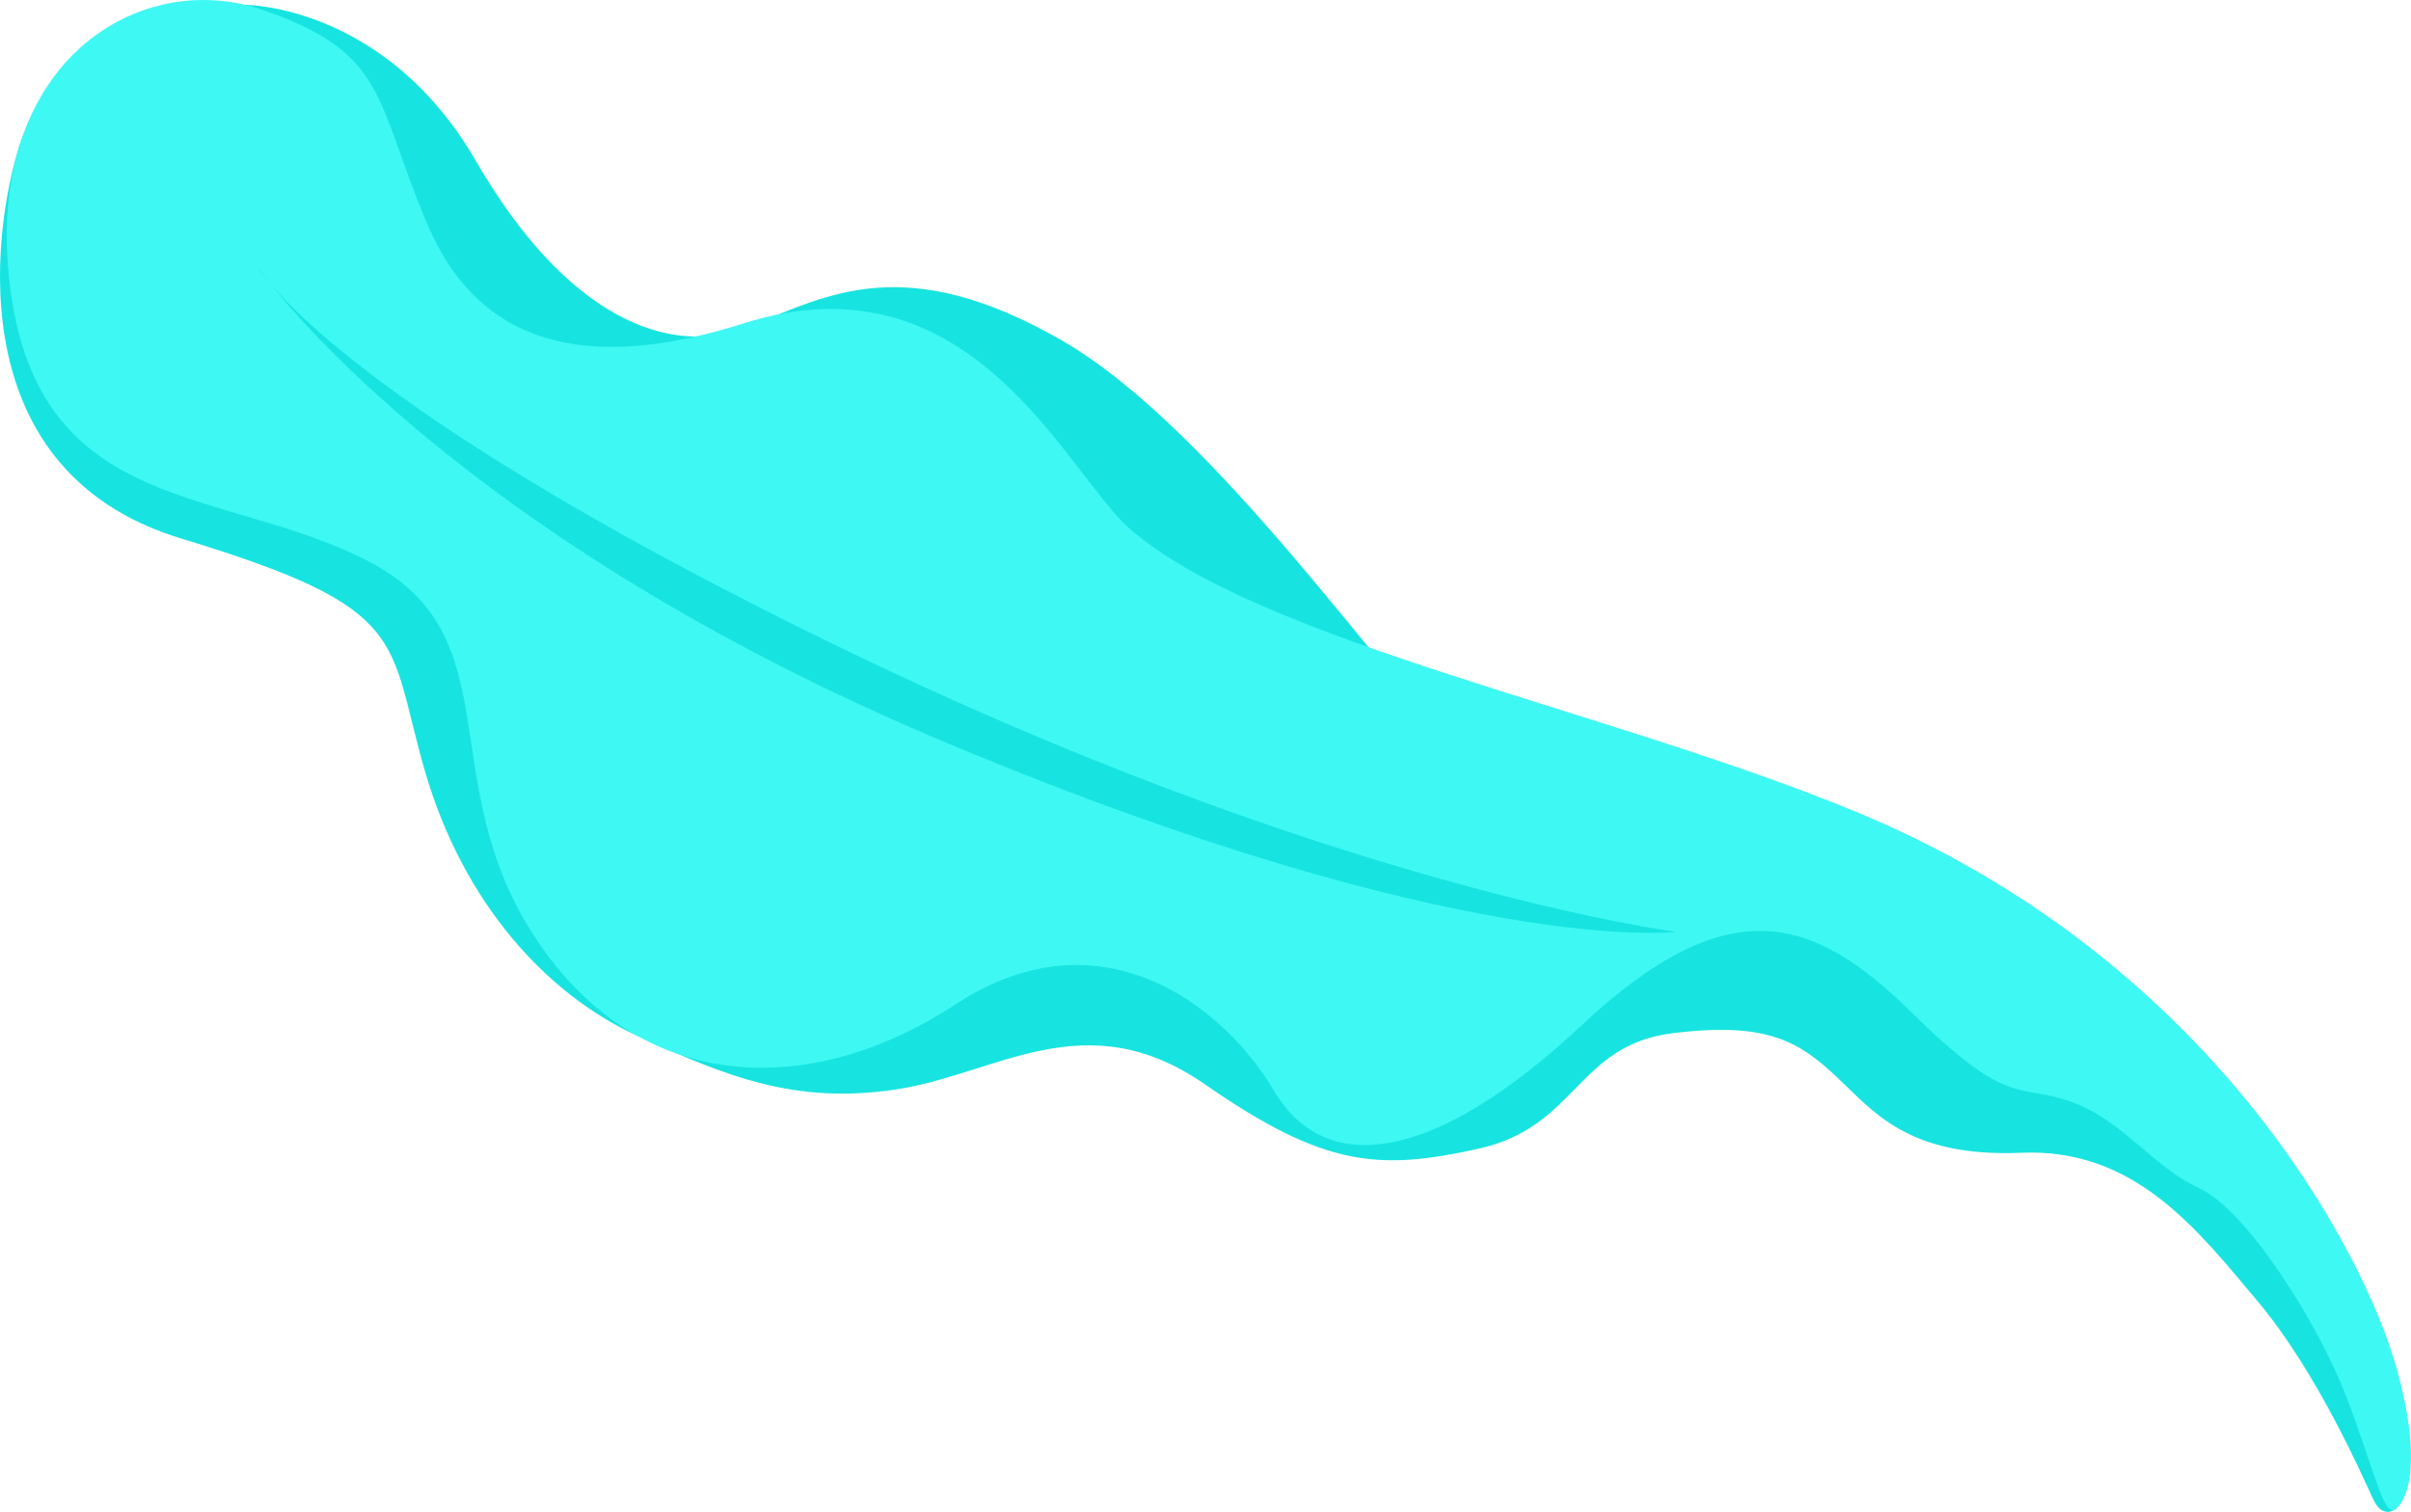
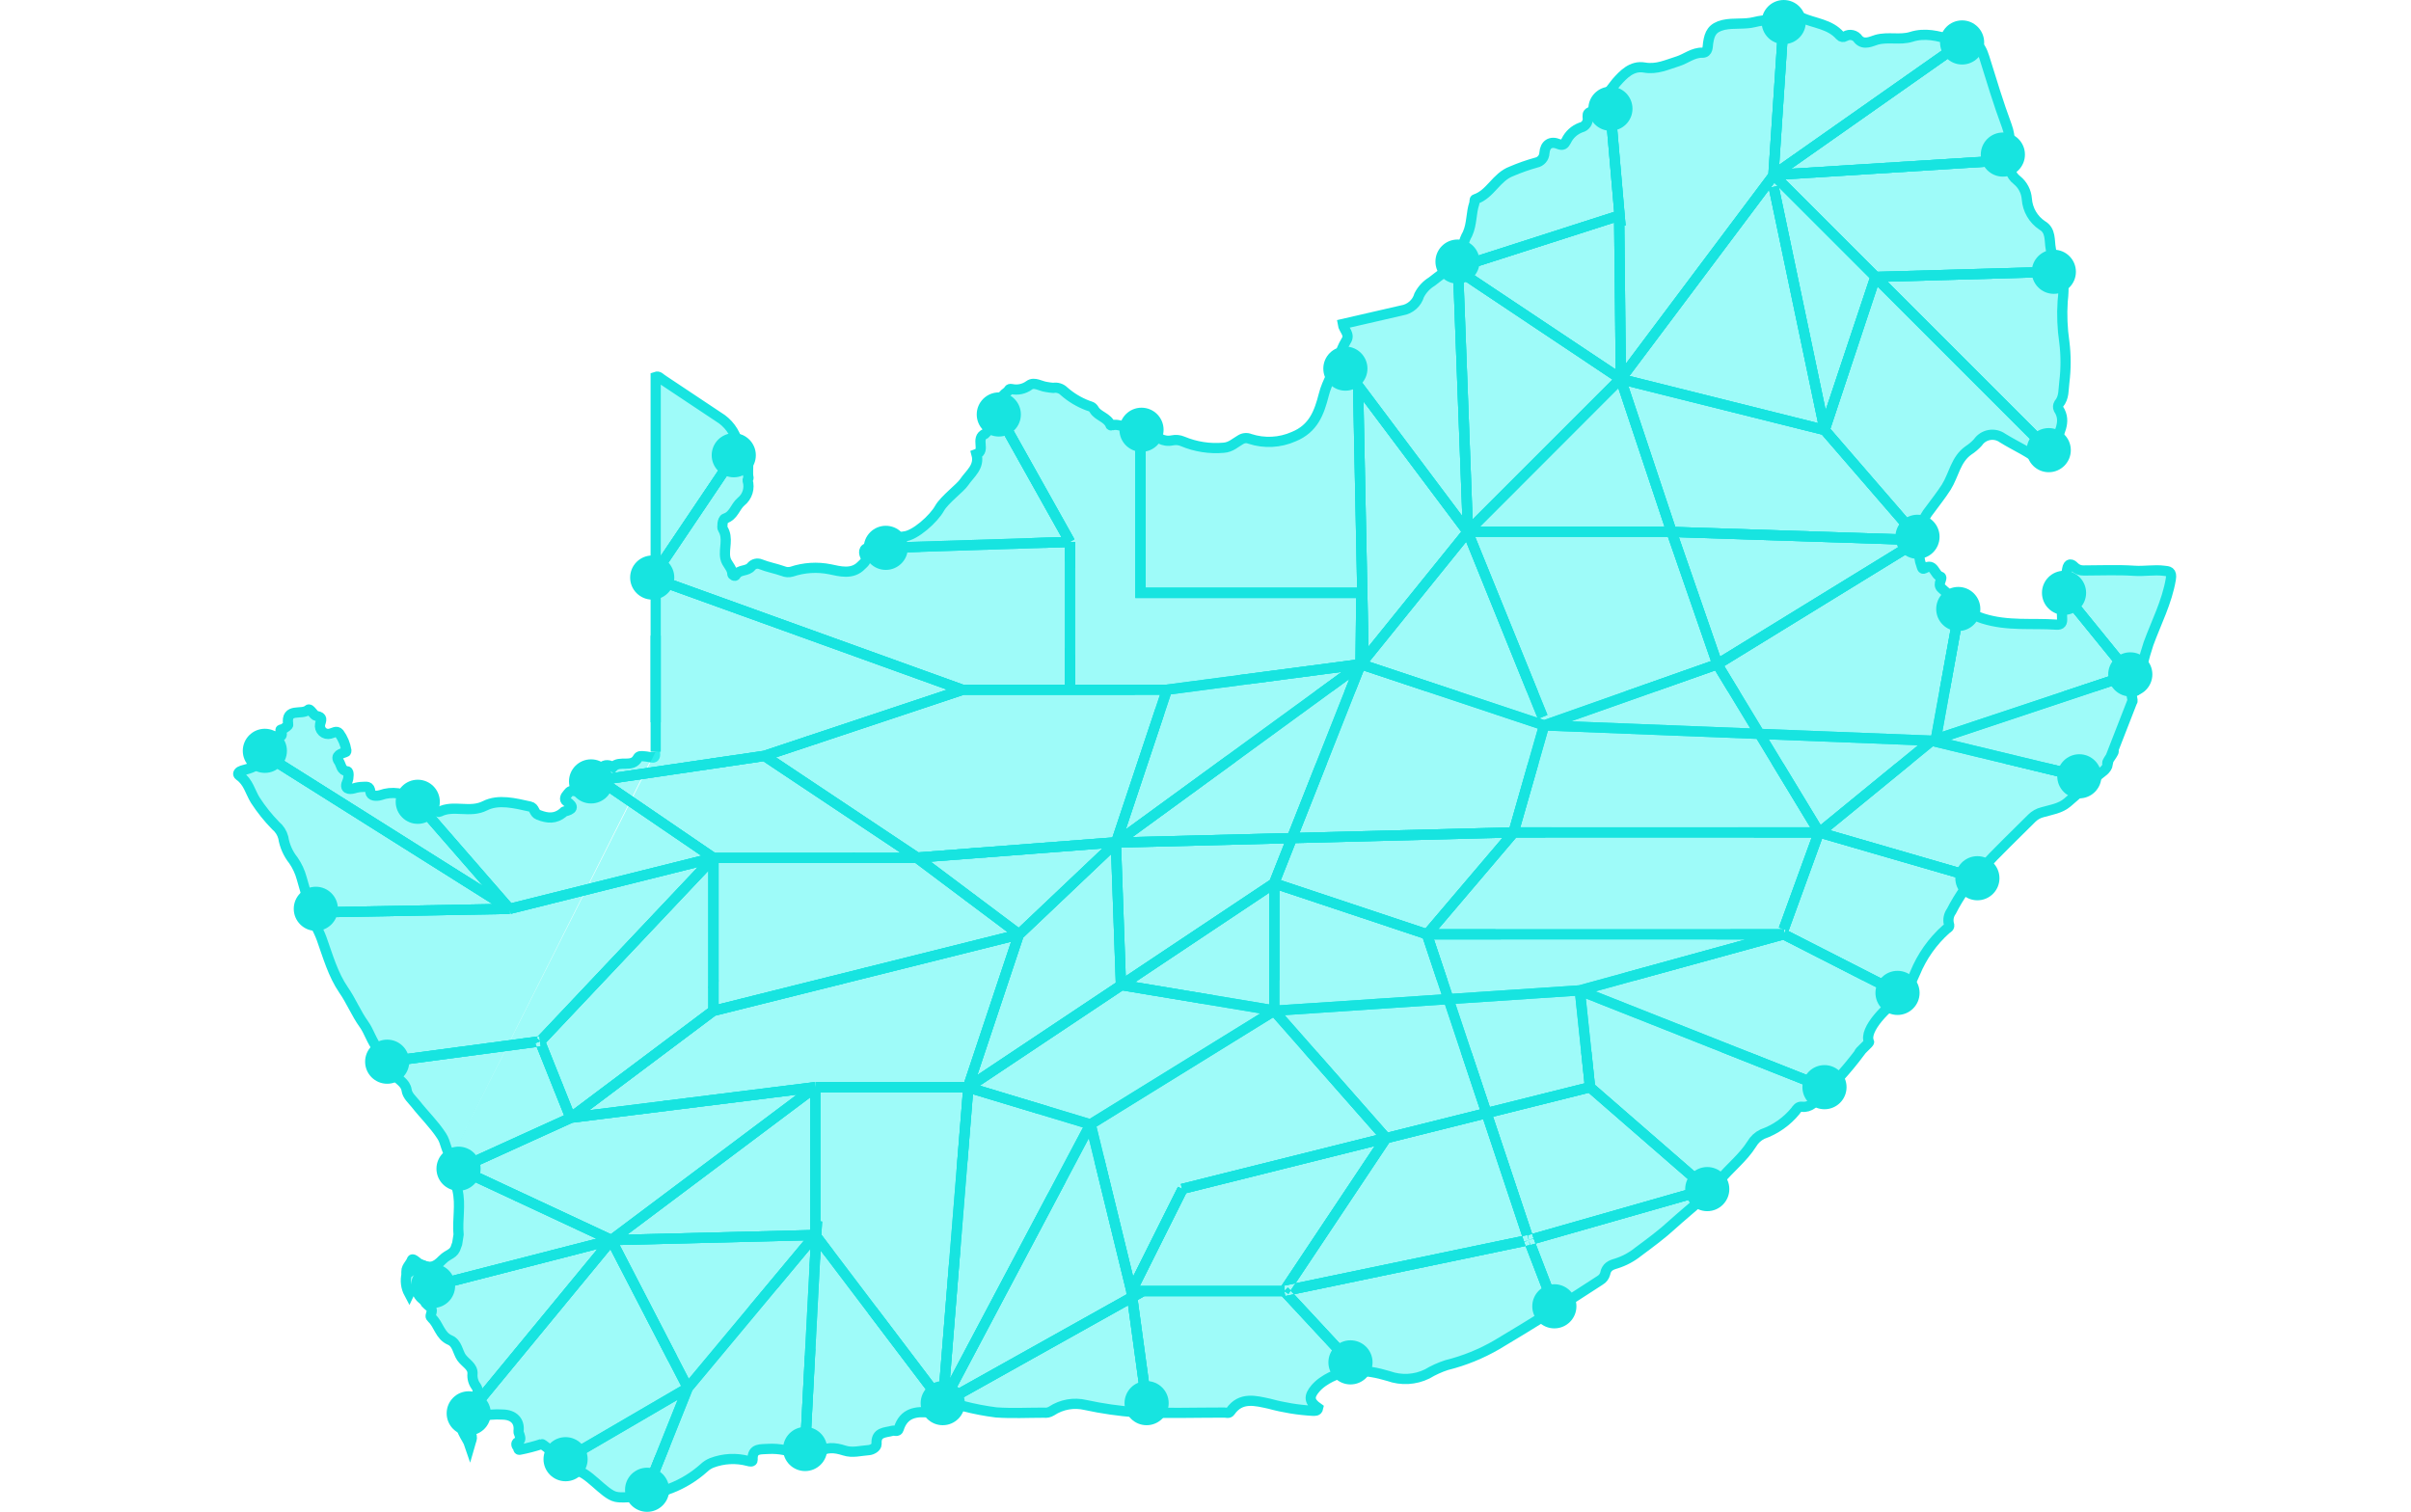
- <svg xmlns="http://www.w3.org/2000/svg" height="291" width="464">
-   <path d="m461.207 290.339s-2.549 2.316-4.456-1.722-10.73-24.447-22.287-38.184c-11.559-13.737-23.579-29.481-45.462-28.555-21.884.926-28.51-8.026-35.6-14.663-7.088-6.638-13.253-10.65-31.591-8.335-18.34 2.315-18.34 18.059-37.295 22.226-18.955 4.168-29.434 3.705-52.55-12.348-23.117-16.053-40.069-2.007-59.486.926-19.418 2.933-32.664-2.46-49.912-10.36-17.248-7.899-33.376-25.362-40.786-50.901-7.41-25.54-2.179-31.215-46.857-44.75-44.678-13.533-35.578-63.243-30.757-76.914 4.822-13.674 43.037-25.823 43.037-25.823s26.95-.075 44.385 30.048c17.435 30.124 37.268 37.982 52.524 31.87s30.076-14.625 60.152 2.62c30.076 17.244 64.728 69.197 76.061 78.146 11.333 8.95 180.214 67.292 180.88 146.719z" fill="#17e4e0" />
-   <path d="m39.04 0a34.908 34.908 0 0 1 11.57 1.927c24.041 8.335 21.391 16.979 31.562 41.058 10.172 24.079 31.462 28.606 60.921 19.266 43.856-13.904 61.79 28.318 74.25 39.458 24.923 21.816 92.457 34.914 139.918 54.571 68.516 28.377 97.854 84.891 104.018 107.273 6.164 22.38-.073 26.786-.073 26.786-2.388 2.16-3.934-6.412-9.482-21.076-5.547-14.663-19.417-36.426-28.51-40.593-9.092-4.168-14.641-13.121-24.812-16.671s-11.712 1.39-30.513-17.132c-18.801-18.523-35.137-24.079-63.493 2.47-28.356 26.548-49.314 29.326-59.176 12.656-9.863-16.67-33.597-34.884-61.336-16.67-27.74 18.213-60.72 17.596-80.753-12.657-20.035-30.253-4.315-58.036-32.055-72.545-27.74-14.51-63.183-8.643-69.04-52.17-4.94-36.728 15.922-55.871 37.004-55.951zm10.462 51.32s.765 1.273 2.808 3.635c9.863 12.198 47.727 53.73 130.65 88.358 98.32 41.057 139.599 36.05 139.599 36.05s-66.245-8.576-162.408-55.499c-75.329-36.756-100.453-60.371-107.84-68.91-1.832-2.264-2.809-3.635-2.809-3.635z" fill="#3ef8f4" />
+ <svg xmlns="http://www.w3.org/2000/svg" id="Layer_1" data-name="Layer 1" viewBox="0 0 405.59 296.67" height="291" width="464">
+   <defs>
+     <clipPath id="clip-path" transform="translate(-30.71 2.6)">
+       <path id="SVGID" d="M347.89,180.08l-1.88-.69,7.28-20,1.87.69ZM103.08,202.73l-.27-2-30,4,.27,2Zm-45-25.28,0-2,38.91-.71,0,2Zm38.36-.87-46.36-29.2,1.07-1.69,46.36,29.2Zm7.26,25.84-1.45-1.37,34-36,1.45,1.37Zm-6.48-25.71-.49-1.94,40-10,.49,1.94Zm-1-.32L77.63,155.05l1.51-1.31L97.7,175.08Zm40.19-9.83L113.45,150.9l1.12-1.65,22.94,15.66Zm-49,61.09-.83-1.82,22-10,.83,1.82ZM82.2,250.71l-.5-1.94,35-9,.5,1.94Zm34.32-9.07-30-14,.85-1.81,30,14Zm-26.8,33.73-1.55-1.27,28-34,1.55,1.27Zm18.73,9.23-1-1.73,24-14,1,1.73Zm16.42,5.51-1.85-.74,8-20,1.85.74Zm31.07-8.32-2-.11L156.28,237l2,.1Zm2-42.05h-2v-29h2Zm-40.4,1.8-1.2-1.6,40-30,1.2,1.6Zm-8.48-23.81-.25-2,48-6,.25,2Zm.48-.19-1.2-1.6,28-21,1.2,1.6Zm7.42,24.2,0-2,40-1,.05,2Zm15.74,28.64-1.53-1.28,25-30,1.53,1.28Zm-1.65-.18-15-29,1.77-.92,15,29Zm50.09,3.14-25-33,1.59-1.21,25,33Zm1.28.27-1-1.75,39.33-22,1,1.75Zm38.53-.74-3-22,2-.27,3,22Zm40.25-7.45-13-14,1.47-1.36,13,14ZM249,251.74H219v-2h30Zm-29.11-.56-1.79-.89,10-20,1.79.89ZM218,251l-8-32.75,1.95-.47,8,32.75Zm-7.31-32-24-7.25.58-1.91,24,7.25Zm-27.72,53.88-2-.16,5-62,2,.16Zm-45-77.08h-2v-30h2ZM108,217.11l-6-15,1.85-.74,6,15Zm5.07-65.38-.29-2,34-5,.29,2Zm72.52-18-61-22,.68-1.88,61,22ZM125.78,111.3l-1.66-1.12,17-25.25,1.66,1.12Zm45-5.4-.06-2,36.16-1.16.07,2Zm35.26-1.68-14-25,1.75-1,14,25Zm15.71,9.52h-2V81.82h2Zm-2,1v-2l45.33,0v2Zm45.17,13-2,0,.16-14,2,0Zm-39,6H186v-2h40Zm-18-.42h-2V103.74h2Zm8,57.45-1-28,2-.07,1,28Zm-19.6-9.23-20-15,1.2-1.6,20,15Zm-9.4,30.2H157v-2h30Zm-49.76-15-.49-1.94,60-15,.49,1.94Zm39.76-30H137v-2h40Zm-29.69-20.06-.63-1.89,39-13,.63,1.89Zm29.76,20-.15-2,39-3,.15,2Zm10.87,44.32-1.89-.63,10-30,1.89.63Zm58.89-14.33-30-5,.33-2,30,5Zm-17.59,35-.49-1.94,40-10,.49,1.94ZM301,254.1l-5-13,1.87-.72,5,13Zm30.28-22.61-23-20L309.6,210l23,20Zm-81.51,19.8-1.67-1.11,20-30,1.67,1.11ZM296,241.05l-20-60,1.89-.63,20,60Zm-26.81-19.34-.49-1.94,40-10,.49,1.94Zm85.39-10-48-19,.73-1.86,48,19Zm11.66-20-19.75-10.08.91-1.78,19.75,10.08Zm18.43-21-31-9,.55-1.92,31,9Zm20-20-29-7,.47-2,29,7Zm-28.45-7-.63-1.89,39-13,.63,1.89Zm37.91-13.31-13-16,1.55-1.26,13,16Zm-79.7-1.78-1.05-1.71,39.69-24.39,1.05,1.71Zm39.13-24.25-48.69-1.6.07-2,48.69,1.6Zm24.64-17.9-34-34L365.65,51l34,34ZM365,52.74l-.05-2,35-1,.05,2Zm-20-20-.13-2,46.31-2.92.13,2Zm.51-.18-1.15-1.63,37-26,1.15,1.63Zm.42-.75-2-.13,2-30,2,.13Zm-32,10-2-23,2-.17,2,23Zm.44,30.75L281.92,50.89,283,49.23,315.5,70.9Zm-30.24,29.77-24-32,1.6-1.2,24,32ZM248,195.74h-2v-25h2Zm28.68-14.06-30-10,.63-1.89,30,10Zm1.08-.3-1.53-1.29,17-20,1.53,1.29Zm-61.17-17.84-1.18-1.61,48-35,1.18,1.61Zm9.54-29.81-.26-2,38-5,.26,2Zm-49.69,32.84-30-20,1.11-1.67,30,20Zm35.08,52.27-1.05-1.7,36-22.25,1.05,1.7Zm-24-7.27-1.11-1.67,30-20,1.11,1.67Zm30-20-1.11-1.67,30-20,1.11,1.67Zm-19.87-10.11L196.26,180l19-18,1.37,1.45Zm102-40.78-36-12,.63-1.89,36,12Zm.65,0-.67-1.89,34-12,.67,1.89Zm75.63,3.06-76-3,.08-2,76,3Zm-22,18H294v-2h60Zm-7,20H277v-2h70Zm-131-18-.05-2,78-2,.05,2Zm31,33-.13-2,60-4,.13,2ZM182.83,273.2l-1.77-.93,29-54.75,1.77.93ZM294.91,161l-1.93-.55,6-21,1.93.55Zm30-58.27H285v-2h40Zm29.75-20-40-10,.49-1.94,40,10ZM314,71.75l-.34-32,2,0,.34,32Zm1.8.59-1.6-1.2,30-40,1.6,1.2Zm48.49-19.9-20-20L345.65,31l20,20Zm-8.35,29.61L354,81.42l10-30,1.89.63ZM354,81.94,344,34.27l1.95-.41,10,47.67Zm-30,20.11-10-30,1.89-.63,10,30Zm-38.35.39L284.24,101l30-30,1.41,1.41ZM372.88,104,354.19,82.39l1.51-1.31,18.69,21.61Zm-90.1-53-.61-1.9,32.14-10.33.61,1.91ZM284,101.77l-2-53,2-.07,2,53ZM263.57,128.4l-1.12-54.93,2,0,1.12,54.94Zm69.43-.34-9-26,1.89-.65,9,26ZM375.86,142l4.38-24.16,1.95.4-4.37,24.17Zm-22.77,19.28-20-33,1.71-1,20,33Zm-88.37-32.9-1.55-1.25,21-26,1.55,1.25Zm34,10.09L284,102.11l1.85-.75,14.75,36.33ZM247.88,171.1l-1.86-.73,17-43,1.86.73Zm-31-8-1.89-.63,10-30,1.89.63Zm137.69-1.54L353.31,160l22-18,1.27,1.55ZM307.21,192.7l-.53-1.93,40-11,.53,1.93Zm.74,18.14-2-19,2-.21,2,19ZM268.2,221.4l-22-25,1.5-1.32,22,25Zm28.95,20.32-.41-2-48,10,.41,2Zm35.07-10-.55-1.93-35,10,.55,1.93Z" style="fill:#17e4e0" />
+     </clipPath>
+   </defs>
+   <path d="M85.65,224.39c-1.22-1.07-1.12-2.75-2-4.07-1.5-2.32-3.47-4.19-5.14-6.33-.68-.85-1.59-1.58-1.75-2.69-.22-1.46-1.62-2-2.35-3-1.19-1.63-2-3.5-3.26-5.05s-1.73-3.42-2.76-4.86c-1.55-2.15-2.5-4.59-4-6.74-2.09-3.06-3.07-6.63-4.3-10.06-.63-1.75-1.68-3.31-2.09-5.17-.5-2.25-1.2-4.45-1.82-6.68a11.49,11.49,0,0,0-1.62-3.5,9.64,9.64,0,0,1-2-4.51,4.52,4.52,0,0,0-1.49-2.32,32.44,32.44,0,0,1-4-5c-1-1.61-1.36-3.59-3.11-4.8-.58-.39,0-.87.46-1,1.27-.38,2.61-.58,3.49-1.76a.53.53,0,0,1,.83,0c.66.71,1.19.41,1.76-.33,1.18-1.53,1.29-3.07.13-4.47.36-.55,2.32.59,1.4-1.35-.1-.21.35-.13.5-.24.38-.27,1.07-.66,1-.9-.56-3.42,2.71-1.75,3.89-2.87.45-.42,1,1.09,1.7,1.21,1.23.21.9.81.67,1.59a1.6,1.6,0,0,0,2,1.87c.57-.11,1.24-.67,1.74-.08a7.88,7.88,0,0,1,1.41,3.37c0,.1,0,.29-.11.31-.9.33-2.23.63-1.34,1.87.43.6.39,1.81,1.66,1.93.3,0,.3,1.29,0,1.95-.73,1.57.31,1.64,1.29,1.38a6.16,6.16,0,0,1,1.69-.28c.71,0,1.42-.28,1.52,1,.07.78,1.14.87,2,.61a7.15,7.15,0,0,1,6.62.94,15.51,15.51,0,0,0,4.25,2.12c.21.09.49.31.62.24,2.83-1.48,6,.31,9-1.21,2.66-1.34,5.87-.5,8.82.15,1,.21.71,1.27,1.68,1.64,1.81.71,3.29.8,4.8-.42.09-.07.16-.22.25-.24,1.6-.36,2.11-.89.44-2-.51-.34-.2-1,.11-1.32s.48-.84,1.22-.72c2.35.36,3.29-.54,4.42-2.55.59-1,1.06-3.39,3.39-2.15,1.31-1.42,3.75.28,4.85-1.77.24-.45.7-.36,1.1-.34,1.74.08,2.47.93,2.26-.91" transform="translate(-30.71 2.6)" style="fill:#3ef8f4;fill-opacity:0.5;stroke:#17e4e0;stroke-miterlimit:10;stroke-width:2px" />
+   <path d="M125.63,144.9c0-9,0-40.7,0-49.67q0-11.94,0-23.88c.59-.21.88.25,1.25.49q5.89,3.9,11.76,7.83A8.24,8.24,0,0,1,141.86,85c0,.16,0,.43.11.47,2.71,1.23,1.45,3.76,1.88,5.73,0,.14-.22.33-.19.46a3.86,3.86,0,0,1-1.29,4.19c-1.17,1-1.42,2.74-3.13,3.29-.55.18-.6,1.8-.46,2,1.19,1.85.17,3.84.51,5.73.22,1.23,1.37,1.92,1.38,3.17,0,.2.52.53.68.22.66-1.21,2.26-.66,3.06-1.72a1.59,1.59,0,0,1,1.82-.42c1.41.57,2.93.83,4.37,1.34a2.57,2.57,0,0,0,1.7.12,14.61,14.61,0,0,1,7.56-.47c1.81.37,4.34,1.14,6.15-.78.49-.52,1.15-.82.69-1.87-.37-.84-.23-1.82,1.38-1.44,2,.46,3.72-.47,5.22-1.65.78-.61.54-.67.94-.69,2.25-.09,6-3.56,7.08-5.53,1-1.75,4.09-4,4.84-5.14,1.12-1.66,3.1-3,2.41-5.5,1.9-.68-.32-3.14,1.72-4a2.5,2.5,0,0,0,.58-3c-.19-.31.1-.41.21-.56,1.17-1.62,1.93-3.57,3.65-4.77.21-.14.11-.55.72-.44a4.28,4.28,0,0,0,3.47-.74c1-.73,2.22.19,3.34.33a12.52,12.52,0,0,0,1.37.18,2.4,2.4,0,0,1,2.12.67,15.13,15.13,0,0,0,4.69,2.81c.51.19.86.17,1.24.83.73,1.24,2.59,1.48,3.2,3,0,0,.12.1.15.08,1.59-.57,3.08.91,4.67.23,1.28-.55,2.16,0,3.08.91,1.11,1.14,2.36,2.15,4.21,1.77a3.39,3.39,0,0,1,2.06.21,16.93,16.93,0,0,0,8,1.24c1.43-.09,2.31-1,3.34-1.58a2,2,0,0,1,1.84-.16,12,12,0,0,0,8.58-.44c3.89-1.59,5-4.72,5.9-8.21.64-2.59,2.17-4.78,3-7.28a12.42,12.42,0,0,1,1.38-3.31c.88-1.26-.5-2.2-.66-3.3,3.91-.9,7.76-1.77,11.6-2.67a4.22,4.22,0,0,0,3.41-3,6.75,6.75,0,0,1,2.48-2.66c1.41-1.08,2.82-2.31,4.58-2.69a1.84,1.84,0,0,0,1.54-2.3,6.78,6.78,0,0,1,.87-4.35c.9-2,.68-4.09,1.33-6,.09-.27,0-.77.19-.81,3-1,4.09-4.36,7.12-5.49a39,39,0,0,1,4.83-1.7A2,2,0,0,0,300,27.43c.13-1.71,1.24-2.41,2.79-1.76.81.34,1.12.07,1.49-.63a5.14,5.14,0,0,1,2.87-2.62,1.74,1.74,0,0,0,1.34-2c0-.36-.12-.75.42-1,1.12-.53,2.41-1,2.07-2.71,0-.11.15-.33.27-.37,1.42-.5,2-1.79,2.88-2.8,1.32-1.48,3-3.32,5.47-2.89s4.4-.55,6.55-1.21c1.64-.51,3-1.75,4.87-1.7,1.11,0,1-1.24,1.1-1.91.29-1.88.8-3,3-3.54,2.05-.45,4.11-.06,6.06-.55,2.15-.56,4.43-.37,6.54-1.29a3.88,3.88,0,0,1,2.68.39C353,2,356,2.1,358,4.39a.76.76,0,0,0,1,.14,1.91,1.91,0,0,1,2.61.61c1.11,1.21,2.6.33,3.57.06,2.28-.63,4.59.12,6.8-.57,2.67-.85,5.25-.2,7.81.59a2,2,0,0,0,1.37.07c1.29-.8,2.28.32,3.26.61s1.53,1.6,1.9,2.78c1.4,4.48,2.75,9,4.39,13.4.85,2.27.62,4.5.55,6.74-.05,1.62.15,2.9,1.47,3.94a5.25,5.25,0,0,1,1.92,3.68,6.82,6.82,0,0,0,3,5.18c1.78,1,1.39,3,1.7,4.59a5.87,5.87,0,0,0,.91,2.53c1.77,2.38,1.73,5,1.42,7.8a38,38,0,0,0,.33,8,31.64,31.64,0,0,1,0,7.84c-.2,1.48,0,3-1.08,4.28a1.09,1.09,0,0,0-.05,1c1.73,2.62-.21,4.85-.72,7.23a2.24,2.24,0,0,0,0,1.63c.26.5,1.12,1.05.36,1.63a2,2,0,0,1-2.69.2c-2.35-2.17-5.31-3.35-7.95-5a3.43,3.43,0,0,0-4.83.86,9.32,9.32,0,0,1-1.85,1.57c-2.51,1.76-2.86,4.82-4.35,7.2-1,1.57-2.15,3-3.23,4.48a8.76,8.76,0,0,0-2,5.86c.09,1.63-.34,3.28.29,4.88.15.36.15,1,.65.74,1.92-1.2,1.94,1.25,3.11,1.59.71.21-.72,1.46.26,2.31,2.54,2.19,4.49,4.78,8.12,5.93,4.84,1.53,9.6.87,14.39,1.2,1,.07,1.18-.39,1.13-1.24-.22-3.28.48-6.47,1-9.67.21-1.24.88-1,1.39-.45a2.45,2.45,0,0,0,1.85.73c3.3,0,6.62-.16,9.91.06,2,.14,3.91-.25,5.85,0,.87.1,1.6.07,1.33,1.66-.76,4.49-2.84,8.45-4.37,12.63A52.58,52.58,0,0,0,416.5,132c-.18,1-.51,1.13-1.3,1.07-.3,0,.42,2,.12,2l-3.75,9.62c.71,0-1.75,2.57-1,2.57-.22,1.25-1.33,1.69-2.07,2.39-1.91,1.79-3.9,3.5-5.88,5.21-1.4,1.2-3.23,1.43-4.91,1.92a4.48,4.48,0,0,0-2.07,1.16c-3.3,3.31-6.71,6.53-9.89,10a33.93,33.93,0,0,0-5.9,8.27,3,3,0,0,0-.5,2.46c.29.69-.28.85-.55,1.08a23.42,23.42,0,0,0-6.07,8.59c-.46,1-1.85,4.42-2.91,5-2.33,1.19-7.32,6.18-6.12,8.51.1.2-2.22,2.12-1.88,2.14a68.71,68.71,0,0,1-7.79,8.69c-1,.92-1.89,2.1-3.51,1.89-.65-.09-1,.44-1.26.82a14.7,14.7,0,0,1-6.48,4.55,4.85,4.85,0,0,0-2.09,1.93c-1.73,2.75-4.34,4.72-6.38,7.22-2.6,3.2-6,5.7-9.08,8.49-2.16,2-4.48,3.7-6.81,5.43a13.17,13.17,0,0,1-4.35,2.33c-1.05.29-1.91.68-2.15,2a2.16,2.16,0,0,1-1,1.29q-10,6.54-20.25,12.64a37.79,37.79,0,0,1-9.87,4A18.6,18.6,0,0,0,277,267a9.74,9.74,0,0,1-7.57.42c-4.5-1.35-8.8-1.71-12.9,1.12a8,8,0,0,0-1.43,1.27c-1.41,1.64-1.26,2.64.51,3.88-.13.63-.62.54-1.07.54a40.78,40.78,0,0,1-8.48-1.38c-2.68-.57-5.64-1.47-7.71,1.56-.26.38-.77.17-1.15.17-5.78,0-11.57.18-17.34-.06A71.3,71.3,0,0,1,210,273.1a8.54,8.54,0,0,0-6.71,1.18,2.26,2.26,0,0,1-1.49.32c-3.12,0-6.26.17-9.37-.05a50.84,50.84,0,0,1-6.4-1.23,2.75,2.75,0,0,0-2.46.39,5.43,5.43,0,0,1-4,.89c-2.82-.34-5.28,0-6.26,3.21-.19.64-.81.22-1.22.34-1.42.4-3.29.19-3.12,2.62,0,.65-.92,1.14-1.54,1.18-1.59.11-3.17.6-4.78.08-1.87-.6-3.63-.81-5.43.56a3.45,3.45,0,0,1-3.49.3,12.41,12.41,0,0,0-6-1.18c-1.38.13-3.22-.27-3.08,2.16,0,.45-.55.3-.85.22a11.62,11.62,0,0,0-7.16.36,4.83,4.83,0,0,0-1.55,1,21.27,21.27,0,0,1-6.52,4,4,4,0,0,0-2.4,1.88c-.55,1.55-1.45,1.17-2.21.61-1.94-1.42-4-.39-6.16-.83-2.32-.48-5.6-5.17-8-5.16-.42,0-6.2-5.34-6.56-5.19a36.24,36.24,0,0,1-4.15,1.09c-.56.16-.34-.28-.48-.42-.32-.33-.48-.83-.06-1.05.76-.41.5-.92.35-1.47-.06-.22-.21-.44-.18-.65.27-2-.94-3.25-3.14-3.29a15.82,15.82,0,0,0-4.5.37,3.08,3.08,0,0,0-2.45,2.4c-.06.28-.32.61,0,.72,1.56.53.77,1.57.51,2.51-.57-1.72-2.4-3.13-1.27-5.29a.83.83,0,0,0-.1-1.07c-.65-.82.31-2.44,1.39-2.48a1.71,1.71,0,0,0,1.22-2.71,3.55,3.55,0,0,1-.69-2.43c.11-1.47-1.43-2.15-2.17-3.22s-.82-2.79-2.25-3.41c-2-.85-2.18-3.06-3.58-4.32-.12-.1-.25-.31-.22-.43.38-1.33.39-1.34-.71-2.26a1.23,1.23,0,0,1-.49-1.24c.25-1.21-.74-1.37-1.47-1.76s-1.23.17-1.55.87a5.37,5.37,0,0,1-.47-3.87,3.81,3.81,0,0,1,2.79-1.79c1.86.8,2.84.46,4.25-1,1.17-1.18,2.26-1,2.69-2.66l.17-.45.28-1.78c-.28-2.92.47-5.82-.23-8.8a36.25,36.25,0,0,1-1.1-6.52" transform="translate(-30.71 2.6)" style="fill:#3ef8f4;fill-opacity:0.5;stroke:#17e4e0;stroke-miterlimit:10;stroke-width:2px" />
+   <path d="M125.63,139.13v-17" transform="translate(-30.71 2.6)" style="fill:#3ef8f4;stroke:#17e4e0;stroke-miterlimit:10;stroke-width:2px" />
+   <path d="M79.59,245.55l-2.79,1.79c-.38-1.15.71-1.83,1-2.72C78,244.17,78.92,245.31,79.59,245.55Z" transform="translate(-30.71 2.6)" style="fill:#3ef8f4;stroke:#17e4e0;stroke-miterlimit:10;stroke-width:2px" />
+   <path id="SVGID-2" data-name="SVGID" d="M347.89,180.08l-1.88-.69,7.28-20,1.87.69ZM103.08,202.73l-.27-2-30,4,.27,2Zm-45-25.28,0-2,38.91-.71,0,2Zm38.36-.87-46.36-29.2,1.07-1.69,46.36,29.2Zm7.26,25.84-1.45-1.37,34-36,1.45,1.37Zm-6.48-25.71-.49-1.94,40-10,.49,1.94Zm-1-.32L77.63,155.05l1.51-1.31L97.7,175.08Zm40.19-9.83L113.45,150.9l1.12-1.65,22.94,15.66Zm-49,61.09-.83-1.82,22-10,.83,1.82ZM82.2,250.71l-.5-1.94,35-9,.5,1.94Zm34.32-9.07-30-14,.85-1.81,30,14Zm-26.8,33.73-1.55-1.27,28-34,1.55,1.27Zm18.73,9.23-1-1.73,24-14,1,1.73Zm16.42,5.51-1.85-.74,8-20,1.85.74Zm31.07-8.32-2-.11L156.28,237l2,.1Zm2-42.05h-2v-29h2Zm-40.4,1.8-1.2-1.6,40-30,1.2,1.6Zm-8.48-23.81-.25-2,48-6,.25,2Zm.48-.19-1.2-1.6,28-21,1.2,1.6Zm7.42,24.2,0-2,40-1,.05,2Zm15.74,28.64-1.53-1.28,25-30,1.53,1.28Zm-1.65-.18-15-29,1.77-.92,15,29Zm50.09,3.14-25-33,1.59-1.21,25,33Zm1.28.27-1-1.75,39.33-22,1,1.75Zm38.53-.74-3-22,2-.27,3,22Zm40.25-7.45-13-14,1.47-1.36,13,14ZM249,251.74H219v-2h30Zm-29.11-.56-1.79-.89,10-20,1.79.89ZM218,251l-8-32.75,1.95-.47,8,32.75Zm-7.31-32-24-7.25.58-1.91,24,7.25Zm-27.72,53.88-2-.16,5-62,2,.16Zm-45-77.08h-2v-30h2ZM108,217.11l-6-15,1.85-.74,6,15Zm5.07-65.38-.29-2,34-5,.29,2Zm72.52-18-61-22,.68-1.88,61,22ZM125.78,111.3l-1.66-1.12,17-25.25,1.66,1.12Zm45-5.4-.06-2,36.16-1.16.07,2Zm35.26-1.68-14-25,1.75-1,14,25Zm15.71,9.52h-2V81.82h2Zm-2,1v-2l45.33,0v2Zm45.17,13-2,0,.16-14,2,0Zm-39,6H186v-2h40Zm-18-.42h-2V103.74h2Zm8,57.45-1-28,2-.07,1,28Zm-19.6-9.23-20-15,1.2-1.6,20,15Zm-9.4,30.2H157v-2h30Zm-49.76-15-.49-1.94,60-15,.49,1.94Zm39.76-30H137v-2h40Zm-29.69-20.06-.63-1.89,39-13,.63,1.89Zm29.76,20-.15-2,39-3,.15,2Zm10.87,44.32-1.89-.63,10-30,1.89.63Zm58.89-14.33-30-5,.33-2,30,5Zm-17.59,35-.49-1.94,40-10,.49,1.94ZM301,254.1l-5-13,1.87-.72,5,13Zm30.28-22.61-23-20L309.6,210l23,20Zm-81.51,19.8-1.67-1.11,20-30,1.67,1.11ZM296,241.05l-20-60,1.89-.63,20,60Zm-26.81-19.34-.49-1.94,40-10,.49,1.94Zm85.39-10-48-19,.73-1.86,48,19Zm11.66-20-19.75-10.08.91-1.78,19.75,10.08Zm18.43-21-31-9,.55-1.92,31,9Zm20-20-29-7,.47-2,29,7Zm-28.45-7-.63-1.89,39-13,.63,1.89Zm37.91-13.31-13-16,1.55-1.26,13,16Zm-79.7-1.78-1.05-1.71,39.69-24.39,1.05,1.71Zm39.13-24.25-48.69-1.6.07-2,48.69,1.6Zm24.64-17.9-34-34L365.65,51l34,34ZM365,52.74l-.05-2,35-1,.05,2Zm-20-20-.13-2,46.31-2.92.13,2Zm.51-.18-1.15-1.63,37-26,1.15,1.63Zm.42-.75-2-.13,2-30,2,.13Zm-32,10-2-23,2-.17,2,23Zm.44,30.75L281.92,50.89,283,49.23,315.5,70.9Zm-30.24,29.77-24-32,1.6-1.2,24,32ZM248,195.74h-2v-25h2Zm28.68-14.06-30-10,.63-1.89,30,10Zm1.08-.3-1.53-1.29,17-20,1.53,1.29Zm-61.17-17.84-1.18-1.61,48-35,1.18,1.61Zm9.54-29.81-.26-2,38-5,.26,2Zm-49.69,32.84-30-20,1.11-1.67,30,20Zm35.08,52.27-1.05-1.7,36-22.25,1.05,1.7Zm-24-7.27-1.11-1.67,30-20,1.11,1.67Zm30-20-1.11-1.67,30-20,1.11,1.67Zm-19.87-10.11L196.26,180l19-18,1.37,1.45Zm102-40.78-36-12,.63-1.89,36,12Zm.65,0-.67-1.89,34-12,.67,1.89Zm75.63,3.06-76-3,.08-2,76,3Zm-22,18H294v-2h60Zm-7,20H277v-2h70Zm-131-18-.05-2,78-2,.05,2Zm31,33-.13-2,60-4,.13,2ZM182.83,273.2l-1.77-.93,29-54.75,1.77.93ZM294.91,161l-1.93-.55,6-21,1.93.55Zm30-58.27H285v-2h40Zm29.75-20-40-10,.49-1.94,40,10ZM314,71.75l-.34-32,2,0,.34,32Zm1.8.59-1.6-1.2,30-40,1.6,1.2Zm48.49-19.9-20-20L345.65,31l20,20Zm-8.35,29.61L354,81.42l10-30,1.89.63ZM354,81.94,344,34.27l1.95-.41,10,47.67Zm-30,20.11-10-30,1.89-.63,10,30Zm-38.35.39L284.24,101l30-30,1.41,1.41ZM372.88,104,354.19,82.39l1.51-1.31,18.69,21.61Zm-90.1-53-.61-1.9,32.14-10.33.61,1.91ZM284,101.77l-2-53,2-.07,2,53ZM263.57,128.4l-1.12-54.93,2,0,1.12,54.94Zm69.43-.34-9-26,1.89-.65,9,26ZM375.86,142l4.38-24.16,1.95.4-4.37,24.17Zm-22.77,19.28-20-33,1.71-1,20,33Zm-88.37-32.9-1.55-1.25,21-26,1.55,1.25Zm34,10.09L284,102.11l1.85-.75,14.75,36.33ZM247.88,171.1l-1.86-.73,17-43,1.86.73Zm-31-8-1.89-.63,10-30,1.89.63Zm137.69-1.54L353.31,160l22-18,1.27,1.55ZM307.21,192.7l-.53-1.93,40-11,.53,1.93Zm.74,18.14-2-19,2-.21,2,19ZM268.2,221.4l-22-25,1.5-1.32,22,25Zm28.95,20.32-.41-2-48,10,.41,2Zm35.07-10-.55-1.93-35,10,.55,1.93Z" transform="translate(-30.71 2.6)" style="fill:#17e4e0" />
+   <g style="clip-path:url(#clip-path)">
+     <path d="M233.45-.33q100.57,0,201.14,0c1.46,0,1.7.32,1.7,1.73q-.06,145,0,289.94c0,1.39-.2,1.75-1.69,1.75q-201-.06-402.1,0c-1.53,0-1.79-.36-1.79-1.82q.06-145,0-290c0-1.28.22-1.65,1.6-1.65Q132.89-.31,233.45-.33Z" transform="translate(-30.71 2.6)" style="fill:#17e4e0" />
+     <path d="M260.41,61.09c3.91-.9,7.76-1.77,11.6-2.67a4.22,4.22,0,0,0,3.41-3,6.75,6.75,0,0,1,2.48-2.66c1.41-1.08,2.82-2.31,4.58-2.69a1.84,1.84,0,0,0,1.54-2.3,6.78,6.78,0,0,1,.87-4.35c.9-2,.68-4.09,1.33-6,.09-.27,0-.77.19-.81,3-1,4.09-4.36,7.12-5.49a39,39,0,0,1,4.83-1.7A2,2,0,0,0,300,27.43c.13-1.71,1.24-2.41,2.79-1.76.81.34,1.12.07,1.49-.63a5.14,5.14,0,0,1,2.87-2.62,1.74,1.74,0,0,0,1.34-2c0-.36-.12-.75.42-1,1.12-.53,2.41-1,2.07-2.71,0-.11.15-.33.27-.37,1.42-.5,2-1.79,2.88-2.8,1.32-1.48,3-3.32,5.47-2.89s4.4-.55,6.55-1.21c1.64-.51,3-1.75,4.87-1.7,1.11,0,1-1.24,1.1-1.91.29-1.88.8-3,3-3.54,2.05-.45,4.11-.06,6.06-.55,2.15-.56,4.43-.37,6.54-1.29a3.88,3.88,0,0,1,2.68.39C353,2,356,2.1,358,4.39a.76.76,0,0,0,1,.14,1.91,1.91,0,0,1,2.61.61c1.11,1.21,2.6.33,3.57.06,2.28-.63,4.59.12,6.8-.57,2.67-.85,5.25-.2,7.81.59a2,2,0,0,0,1.37.07c1.29-.8,2.28.32,3.26.61s1.53,1.6,1.9,2.78c1.4,4.48,2.75,9,4.39,13.4.85,2.27.62,4.5.55,6.74-.05,1.62.15,2.9,1.47,3.94a5.25,5.25,0,0,1,1.92,3.68,6.82,6.82,0,0,0,3,5.18c1.78,1,1.39,3,1.7,4.59a5.87,5.87,0,0,0,.91,2.53c1.77,2.38,1.73,5,1.42,7.8a38,38,0,0,0,.33,8,31.64,31.64,0,0,1,0,7.84c-.2,1.48,0,3-1.08,4.28a1.09,1.09,0,0,0-.05,1c1.73,2.62-.21,4.85-.72,7.23a2.24,2.24,0,0,0,0,1.63c.26.5,1.12,1.05.36,1.63a2,2,0,0,1-2.69.2c-2.35-2.17-5.31-3.35-7.95-5a3.43,3.43,0,0,0-4.83.86,9.32,9.32,0,0,1-1.85,1.57c-2.51,1.76-2.86,4.82-4.35,7.2-1,1.57-2.15,3-3.23,4.48a8.76,8.76,0,0,0-2,5.86c.09,1.63-.34,3.28.29,4.88.15.36.15,1,.65.74,1.92-1.2,1.94,1.25,3.11,1.59.71.21-.72,1.46.26,2.31,2.54,2.19,4.49,4.78,8.12,5.93,4.84,1.53,9.6.87,14.39,1.2,1,.07,1.18-.39,1.13-1.24-.22-3.28.48-6.47,1-9.67.21-1.24.88-1,1.39-.45a2.45,2.45,0,0,0,1.85.73c3.3,0,6.62-.16,9.91.06,2,.14,3.91-.25,5.85,0,.87.1,1.6.07,1.33,1.66-.76,4.49-2.84,8.45-4.37,12.63A52.58,52.58,0,0,0,416.5,132c-.18,1-.51,1.13-1.3,1.07-.3,0-.59,0-.89,0q-84.12,0-168.25,0a5.84,5.84,0,0,1-3.43-1.05q-28.06-18.76-56.19-37.43c-1.49-1-1-1.46-.28-2.56,1.12-1.66,3.1-3,2.41-5.5,1.9-.68-.32-3.14,1.72-4a2.5,2.5,0,0,0,.58-3c-.19-.31.1-.41.21-.56,1.17-1.62,1.93-3.57,3.65-4.77.21-.14.11-.55.72-.44a4.28,4.28,0,0,0,3.47-.74c1-.73,2.22.19,3.34.33a12.52,12.52,0,0,0,1.37.18,2.4,2.4,0,0,1,2.12.67,15.13,15.13,0,0,0,4.69,2.81c.51.19.86.17,1.24.83.73,1.24,2.59,1.48,3.2,3,0,0,.12.1.15.08,1.59-.57,3.08.91,4.67.23,1.28-.55,2.16,0,3.08.91,1.11,1.14,2.36,2.15,4.21,1.77a3.39,3.39,0,0,1,2.06.21,16.93,16.93,0,0,0,8,1.24c1.43-.09,2.31-1,3.34-1.58a2,2,0,0,1,1.84-.16,12,12,0,0,0,8.58-.44c3.89-1.59,5-4.72,5.9-8.21.64-2.59,2.17-4.78,3-7.28a12.42,12.42,0,0,1,1.38-3.31C262,63.13,260.57,62.19,260.41,61.09Z" transform="translate(-30.71 2.6)" style="fill:#17e4e0" />
+     <path d="M125.63,122.12q0-13.44,0-26.89,0-11.94,0-23.88c.59-.21.88.25,1.25.49q5.89,3.9,11.76,7.83A8.24,8.24,0,0,1,141.86,85c0,.16,0,.43.11.47,2.71,1.23,1.45,3.76,1.88,5.73,0,.14-.22.33-.19.46a3.86,3.86,0,0,1-1.29,4.19c-1.17,1-1.42,2.74-3.13,3.29-.55.18-.6,1.8-.46,2,1.19,1.85.17,3.84.51,5.73.22,1.23,1.37,1.92,1.38,3.17,0,.2.52.53.68.22.66-1.21,2.26-.66,3.06-1.72a1.59,1.59,0,0,1,1.82-.42c1.41.57,2.93.83,4.37,1.34a2.57,2.57,0,0,0,1.7.12,14.61,14.61,0,0,1,7.56-.47c1.81.37,4.34,1.14,6.15-.78.49-.52,1.15-.82.69-1.87-.37-.84-.23-1.82,1.38-1.44,2,.46,3.72-.47,5.22-1.65.78-.61,1,.1,1.35.33q11.06,7.31,22.07,14.68,20.88,13.92,41.75,27.86a5.54,5.54,0,0,0,3.27,1q83.34,0,166.67,0h2.19c-.22,1.25-1.33,1.69-2.07,2.39-1.91,1.79-3.9,3.5-5.88,5.21-1.4,1.2-3.23,1.43-4.91,1.92a4.48,4.48,0,0,0-2.07,1.16c-3.3,3.31-6.71,6.53-9.89,10a33.93,33.93,0,0,0-5.9,8.27,3,3,0,0,0-.5,2.46c.29.69-.28.85-.55,1.08a23.42,23.42,0,0,0-6.07,8.59,2.2,2.2,0,0,1-2.28,1.45q-26.37-.06-52.72,0a5.34,5.34,0,0,1-1.06,0,1.92,1.92,0,0,1-1.33-1.37c-.21-.74.74-.56,1.23-.78s1.66,0,1.49-1.24c-.08-.5.48-.63.68-.63,2,0,3.73-1.41,5.92-.68,1,.34,2.42-.46,3.61-.8,2.54-.7,4.75-2.18,7-3.46,1.43-.79,1.7-1.47.87-3s.6-3.75,2.21-4.16,2.07-1.5,1.71-3c-.18-.78.22-.95.79-1,1.88-.19,2.34-1.81,2.5-3.1a3.33,3.33,0,0,0-1.76-3.59c-.35-.17-.66-.22-.57-.66.36-1.92-.93-2.18-2.31-2.25-.35,0-.62-.11-.72-.34-.79-1.83-2.54-2.56-4.06-3.48-1.08-.64-2.52-.8-2.2-2.61.06-.29-.58-.44-.7-.65-.63-1.1-2.63.32-2.77-1.54-1.69-.05-2.13-1.48-2.92-2.56-.32-.43-.78-1.05-1.38-.42-.81.85-1.81.67-2.78.66-1.41,0-2.74.32-3.42,1.61a1.36,1.36,0,0,1-1.6.65c-2.84-.93-4.11,1.18-5.45,2.87-.63.8-1.07,1.14-1.95.68a.83.83,0,0,0-.83-.06c-1.15.76-2.2,1.79-3.8,1-.21-.1-.44.46-.67.68-2,2-2.44,5.26-5.13,6.77.29,1.91-1.84,1.91-2.47,3.11a9.46,9.46,0,0,1-2.48,3.39,5.64,5.64,0,0,1-2.7,1.18,9.1,9.1,0,0,0-3.43,1.49c-.62.4-1.3,1.25-.29,1.93,2.17,1.48,2.56,4,3.77,6.05.44.76.65,1.5,1.57,2,1.13.62.71,2.83,2.63,2.9,0,.15-.06.31-.08.47-.34,2.66-.29,2.74,2.53,3.93H295.2q-26.81,0-53.61,0a5.29,5.29,0,0,0-3.1,1q-67.1,44.77-134.2,89.56c-1.68,1.13-3.47,1.14-5.21,1.66-.56.16-.34-.28-.48-.42-.32-.33-.48-.83-.06-1.05.76-.41.5-.92.35-1.47-.06-.22-.21-.44-.18-.65.27-2-.94-3.25-3.14-3.29a15.82,15.82,0,0,0-4.5.37,3.08,3.08,0,0,0-2.45,2.4c-.06.28-.32.61,0,.72,1.56.53.77,1.57.51,2.51-.57-1.72-2.4-3.13-1.27-5.29a.83.83,0,0,0-.1-1.07c-.65-.82.31-2.44,1.39-2.48a1.71,1.71,0,0,0,1.22-2.71,3.55,3.55,0,0,1-.69-2.43c.11-1.47-1.43-2.15-2.17-3.22s-.82-2.79-2.25-3.41c-2-.85-2.18-3.06-3.58-4.32-.12-.1-.25-.31-.22-.43.38-1.33.39-1.34-.71-2.26a1.23,1.23,0,0,1-.49-1.24c.25-1.21-.74-1.37-1.47-1.76s-1.23.17-1.55.87a5.37,5.37,0,0,1-.47-3.87,3.81,3.81,0,0,1,2.79-1.79c1.86.8,2.84.46,4.25-1,1.17-1.18,2.44-2.22,2.87-3.91a11.77,11.77,0,0,1,2.44-2q51.5-34.31,103-68.64c2.37-1.59,2.38-1.59,0-3.15q-32.28-21.51-64.57-43C126.87,123.36,126,123,125.63,122.12Z" transform="translate(-30.71 2.6)" style="fill:#17e4e0" />
+     <path d="M361.85,203.88a68.71,68.71,0,0,1-7.79,8.69c-1,.92-1.89,2.1-3.51,1.89-.65-.09-1,.44-1.26.82a14.7,14.7,0,0,1-6.48,4.55,4.85,4.85,0,0,0-2.09,1.93c-1.73,2.75-4.34,4.72-6.38,7.22-2.6,3.2-6,5.7-9.08,8.49-2.16,2-4.48,3.7-6.81,5.43a13.17,13.17,0,0,1-4.35,2.33c-1.05.29-1.91.68-2.15,2a2.16,2.16,0,0,1-1,1.29q-10,6.54-20.25,12.64a37.79,37.79,0,0,1-9.87,4A18.6,18.6,0,0,0,277,267a9.74,9.74,0,0,1-7.57.42c-4.5-1.35-8.8-1.71-12.9,1.12a8,8,0,0,0-1.43,1.27c-1.41,1.64-1.26,2.64.51,3.88-.13.63-.62.54-1.07.54a40.78,40.78,0,0,1-8.48-1.38c-2.68-.57-5.64-1.47-7.71,1.56-.26.38-.77.17-1.15.17-5.78,0-11.57.18-17.34-.06A71.3,71.3,0,0,1,210,273.1a8.54,8.54,0,0,0-6.71,1.18,2.26,2.26,0,0,1-1.49.32c-3.12,0-6.26.17-9.37-.05a50.84,50.84,0,0,1-6.4-1.23,2.75,2.75,0,0,0-2.46.39,5.43,5.43,0,0,1-4,.89c-2.82-.34-5.28,0-6.26,3.21-.19.64-.81.22-1.22.34-1.42.4-3.29.19-3.12,2.62,0,.65-.92,1.14-1.54,1.18-1.59.11-3.17.6-4.78.08-1.87-.6-3.63-.81-5.43.56a3.45,3.45,0,0,1-3.49.3,12.41,12.41,0,0,0-6-1.18c-1.38.13-3.22-.27-3.08,2.16,0,.45-.55.3-.85.22a11.62,11.62,0,0,0-7.16.36,4.83,4.83,0,0,0-1.55,1,21.27,21.27,0,0,1-6.52,4,4,4,0,0,0-2.4,1.88c-.55,1.55-1.45,1.17-2.21.61-1.94-1.42-4-1.18-6.16-.83-1.06.18-1.42-1.11-2.45-.94.25-.79.87-1,1.34-1.27q63.14-42.12,126.29-84.21a4.18,4.18,0,0,1,2.41-.86q57.86,0,115.71,0C361.28,203.84,361.51,203.86,361.85,203.88Z" transform="translate(-30.71 2.6)" style="fill:#17e4e0" />
+     <path d="M85.65,224.39c-1.22-1.07-1.12-2.75-2-4.07-1.5-2.32-3.47-4.19-5.14-6.33-.68-.85-1.59-1.58-1.75-2.69-.22-1.46-1.62-2-2.35-3-1.19-1.63-2-3.5-3.26-5.05s-1.73-3.42-2.76-4.86c-1.55-2.15-2.5-4.59-4-6.74-2.09-3.06-3.07-6.63-4.3-10.06-.63-1.75-1.68-3.31-2.09-5.17-.5-2.25-1.2-4.45-1.82-6.68a11.49,11.49,0,0,0-1.62-3.5,9.64,9.64,0,0,1-2-4.51,4.52,4.52,0,0,0-1.49-2.32,32.44,32.44,0,0,1-4-5c-1-1.61-1.36-3.59-3.11-4.8-.58-.39,0-.87.46-1,1.27-.38,2.61-.58,3.49-1.76a.53.53,0,0,1,.83,0c.66.71,1.19.41,1.76-.33,1.18-1.53,1.29-3.07.13-4.47.36-.55,2.32.59,1.4-1.35-.1-.21.35-.13.5-.24.38-.27,1.07-.66,1-.9-.56-3.42,2.71-1.75,3.89-2.87.45-.42,1,1.09,1.7,1.21,1.23.21.9.81.67,1.59a1.6,1.6,0,0,0,2,1.87c.57-.11,1.24-.67,1.74-.08a7.88,7.88,0,0,1,1.41,3.37c0,.1,0,.29-.11.31-.9.33-2.23.63-1.34,1.87.43.6.39,1.81,1.66,1.93.3,0,.3,1.29,0,1.95-.73,1.57.31,1.64,1.29,1.38a6.16,6.16,0,0,1,1.69-.28c.71,0,1.42-.28,1.52,1,.07.78,1.14.87,2,.61a7.15,7.15,0,0,1,6.62.94,15.51,15.51,0,0,0,4.25,2.12c.21.09.49.31.62.24,2.83-1.48,6,.31,9-1.21,2.66-1.34,5.87-.5,8.82.15,1,.21.71,1.27,1.68,1.64,1.81.71,3.29.8,4.8-.42.09-.07.16-.22.25-.24,1.6-.36,2.11-.89.44-2-.51-.34-.2-1,.11-1.32s.48-.84,1.22-.72c2.35.36,3.29-.54,4.42-2.55.59-1,1.06-3.39,3.39-2.15,1.31-1.42,3.75.28,4.85-1.77.24-.45.7-.36,1.1-.34,1.74.08,2.47-.62,2.26-2.45a33.19,33.19,0,0,1,0-4.23c.82-.21,1.33.37,1.89.75q20.34,13.51,40.63,27.07c2,1.32,2,1.68.07,3q-40.31,26.91-80.65,53.77C87,224.06,86.45,224.58,85.65,224.39Z" transform="translate(-30.71 2.6)" style="fill:#17e4e0" />
+     <path d="M85.65,224.39c8.24-5.46,16.5-10.9,24.73-16.39Q139.2,188.82,168,169.58c1.7-1.13,1.7-1.13,0-2.27l-42.36-28.18v-17l38,25.25c10.06,6.69,20.09,13.42,30.17,20.09,1.1.72,1.43,1,.07,1.95q-53.21,35.4-106.36,70.87a8.3,8.3,0,0,1-.78.41,2.89,2.89,0,0,0,.27-1c-.28-2.92.47-5.82-.23-8.8A36.25,36.25,0,0,1,85.65,224.39Z" transform="translate(-30.71 2.6)" style="fill:#17e4e0" />
+   </g>
+   <g id="Outside">
+     <circle cx="316.24" cy="4.33" r="4.33" style="fill:#17e4e0" />
+     <circle cx="351.24" cy="8.33" r="4.33" style="fill:#17e4e0" />
+     <circle cx="359.24" cy="30.33" r="4.33" style="fill:#17e4e0" />
+     <circle cx="369.24" cy="53.33" r="4.33" style="fill:#17e4e0" />
+     <circle cx="368.24" cy="88.33" r="4.33" style="fill:#17e4e0" />
+     <circle cx="342.49" cy="105.33" r="4.33" style="fill:#17e4e0" />
+     <circle cx="371.24" cy="116.33" r="4.33" style="fill:#17e4e0" />
+     <circle cx="384.24" cy="132.33" r="4.33" style="fill:#17e4e0" />
+     <circle cx="374.24" cy="152.33" r="4.33" style="fill:#17e4e0" />
+     <circle cx="354.24" cy="172.33" r="4.33" style="fill:#17e4e0" />
+     <circle cx="338.57" cy="194.83" r="4.33" style="fill:#17e4e0" />
+     <circle cx="324.24" cy="213.33" r="4.33" style="fill:#17e4e0" />
+     <circle cx="301.24" cy="233.33" r="4.33" style="fill:#17e4e0" />
+     <circle cx="271.24" cy="256.33" r="4.33" style="fill:#17e4e0" />
+     <circle cx="231.24" cy="267.33" r="4.33" style="fill:#17e4e0" />
+     <circle cx="191.24" cy="275.33" r="4.33" style="fill:#17e4e0" />
+     <circle cx="151.24" cy="275.33" r="4.33" style="fill:#17e4e0" />
+     <circle cx="124.24" cy="284.33" r="4.33" style="fill:#17e4e0" />
+     <circle cx="93.24" cy="292.33" r="4.33" style="fill:#17e4e0" />
+     <circle cx="77.24" cy="286.33" r="4.33" style="fill:#17e4e0" />
+     <circle cx="58.24" cy="277.33" r="4.33" style="fill:#17e4e0" />
+     <circle cx="51.24" cy="252.33" r="4.33" style="fill:#17e4e0" />
+     <circle cx="56.24" cy="229.33" r="4.33" style="fill:#17e4e0" />
+     <circle cx="42.24" cy="208.33" r="4.33" style="fill:#17e4e0" />
+     <circle cx="28.24" cy="178.33" r="4.33" style="fill:#17e4e0" />
+     <circle cx="18.24" cy="147.33" r="4.33" style="fill:#17e4e0" />
+     <circle cx="48.24" cy="157.33" r="4.33" style="fill:#17e4e0" />
+     <circle cx="82.24" cy="153.33" r="4.33" style="fill:#17e4e0" />
+     <circle cx="94.24" cy="113.33" r="4.33" style="fill:#17e4e0" />
+     <circle cx="110.24" cy="89.33" r="4.33" style="fill:#17e4e0" />
+     <circle cx="140.07" cy="107.5" r="4.33" style="fill:#17e4e0" />
+     <circle cx="162.24" cy="81.33" r="4.33" style="fill:#17e4e0" />
+     <circle cx="190.24" cy="84.33" r="4.33" style="fill:#17e4e0" />
+     <circle cx="230.24" cy="72.33" r="4.33" style="fill:#17e4e0" />
+     <circle cx="252.24" cy="51.33" r="4.33" style="fill:#17e4e0" />
+     <circle cx="282.24" cy="21.33" r="4.33" style="fill:#17e4e0" />
+     <circle cx="350.49" cy="119.5" r="4.33" style="fill:#17e4e0" />
+   </g>
</svg>
